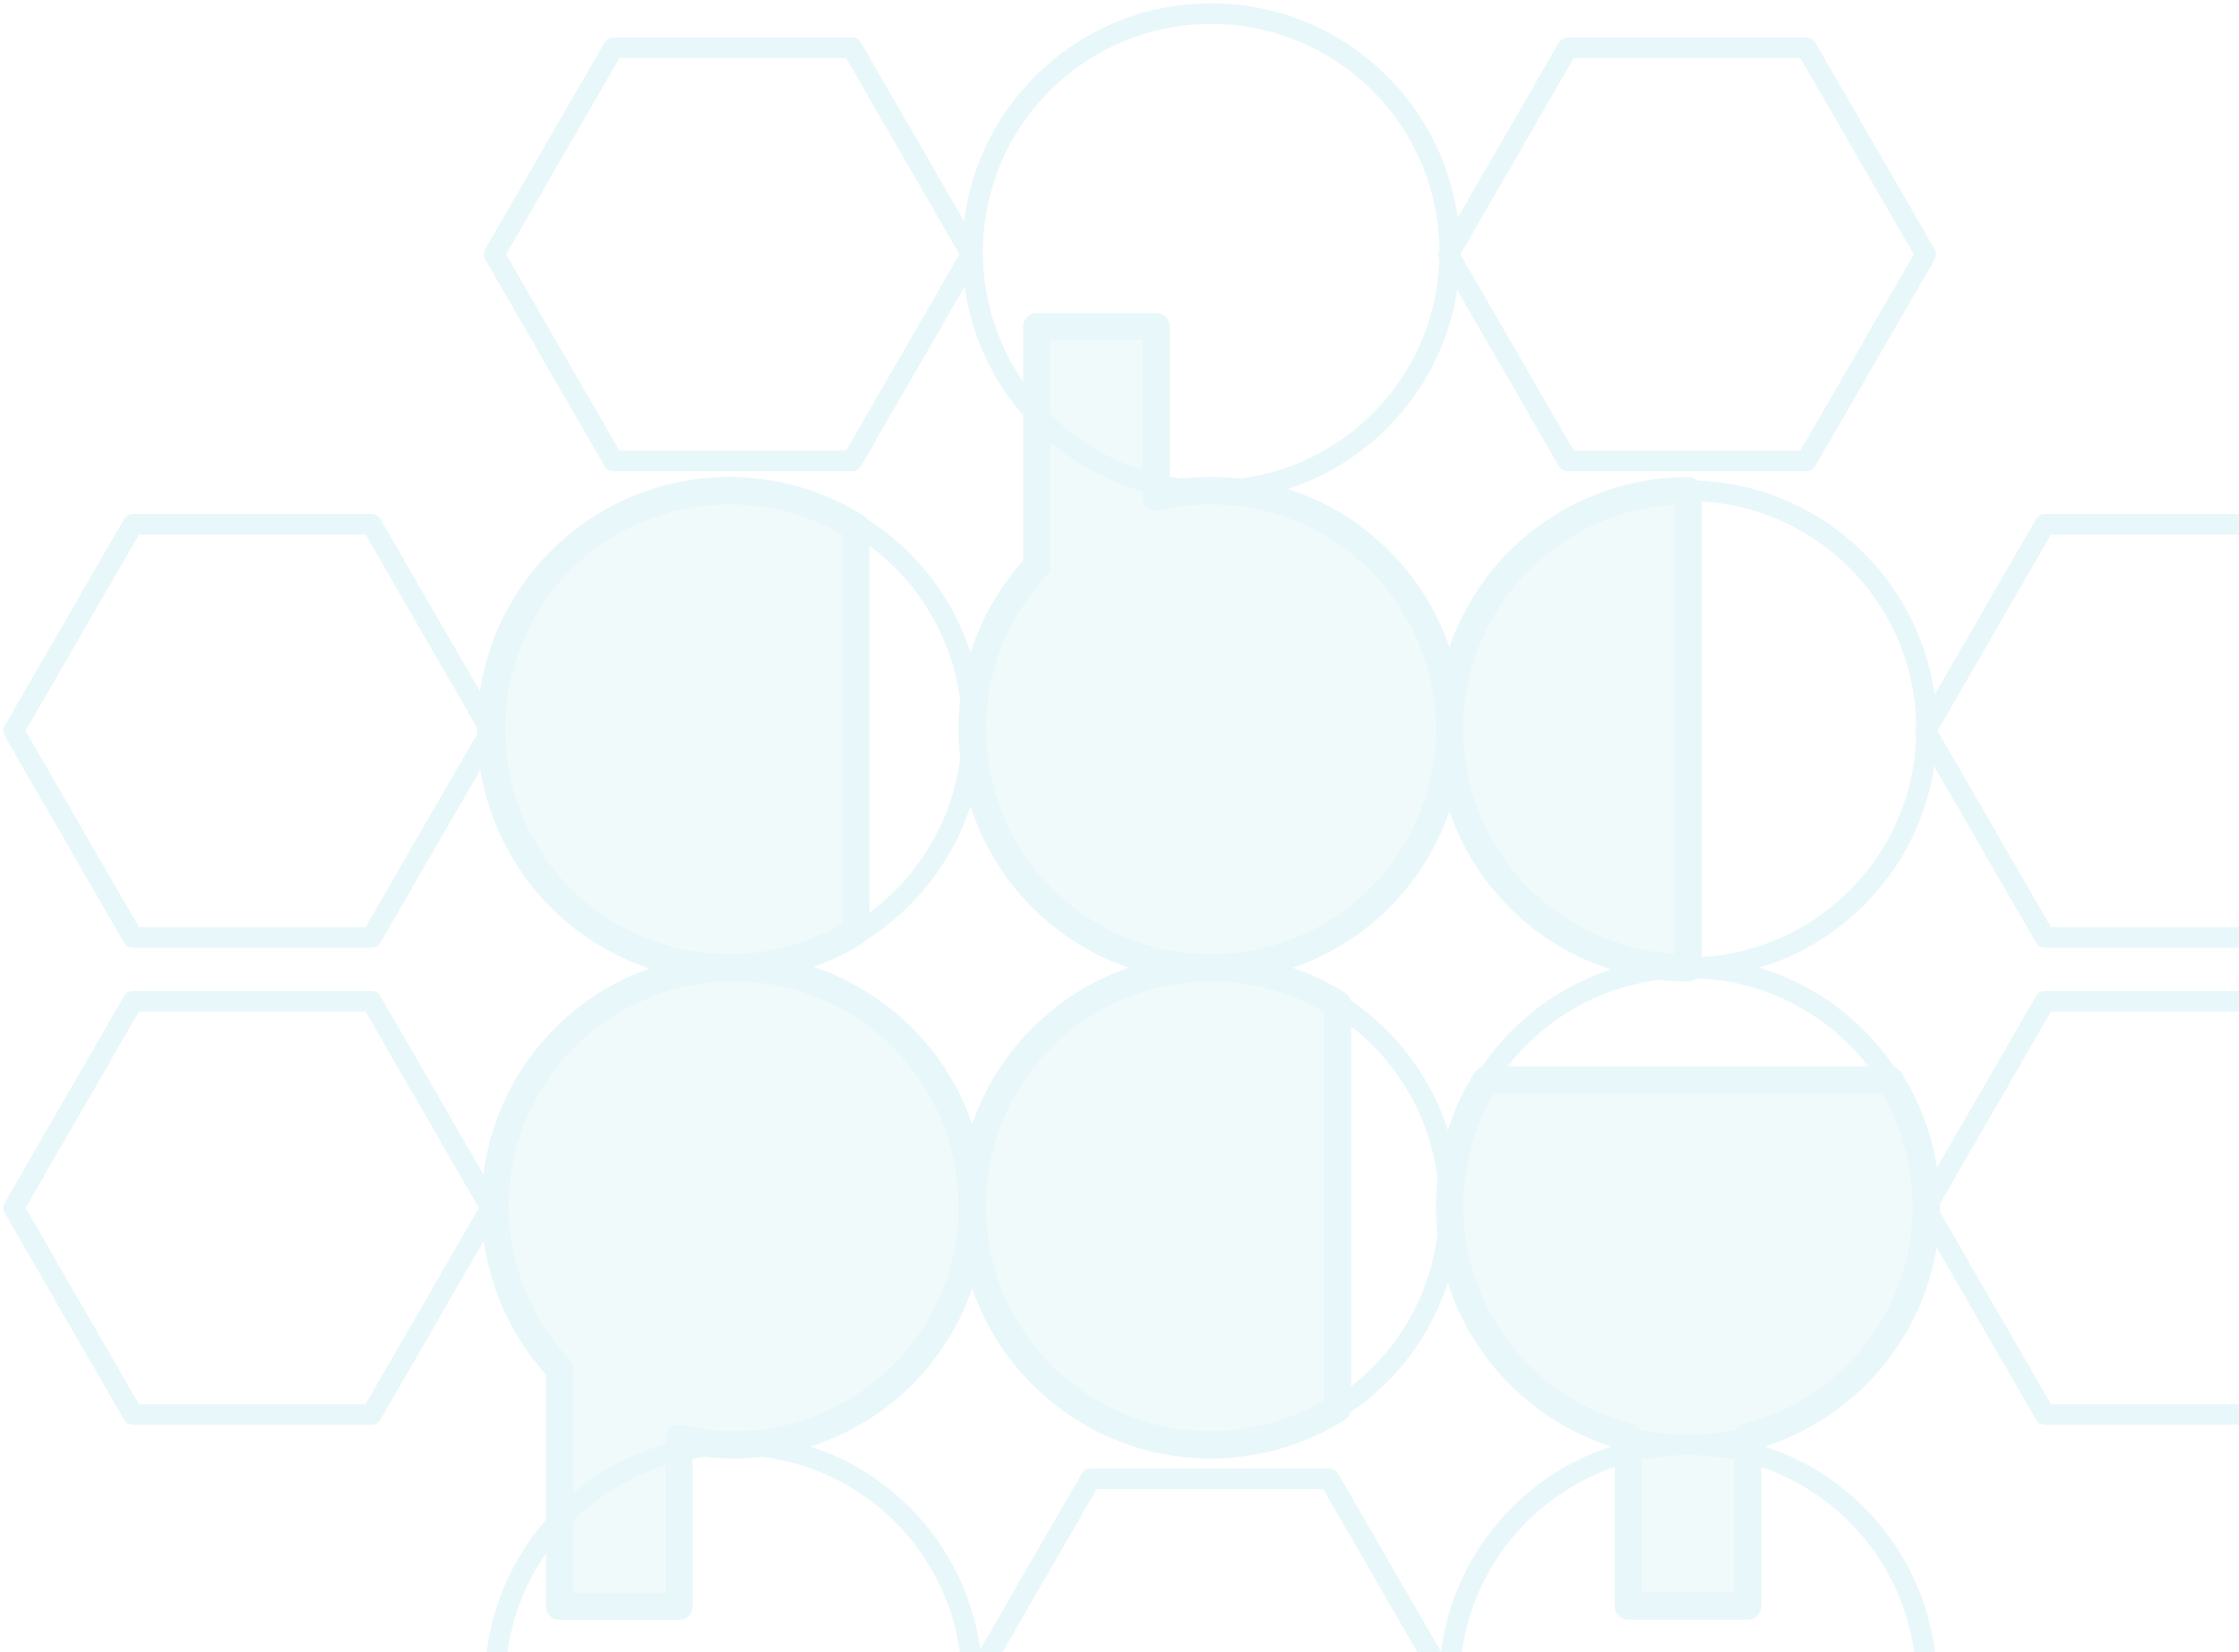
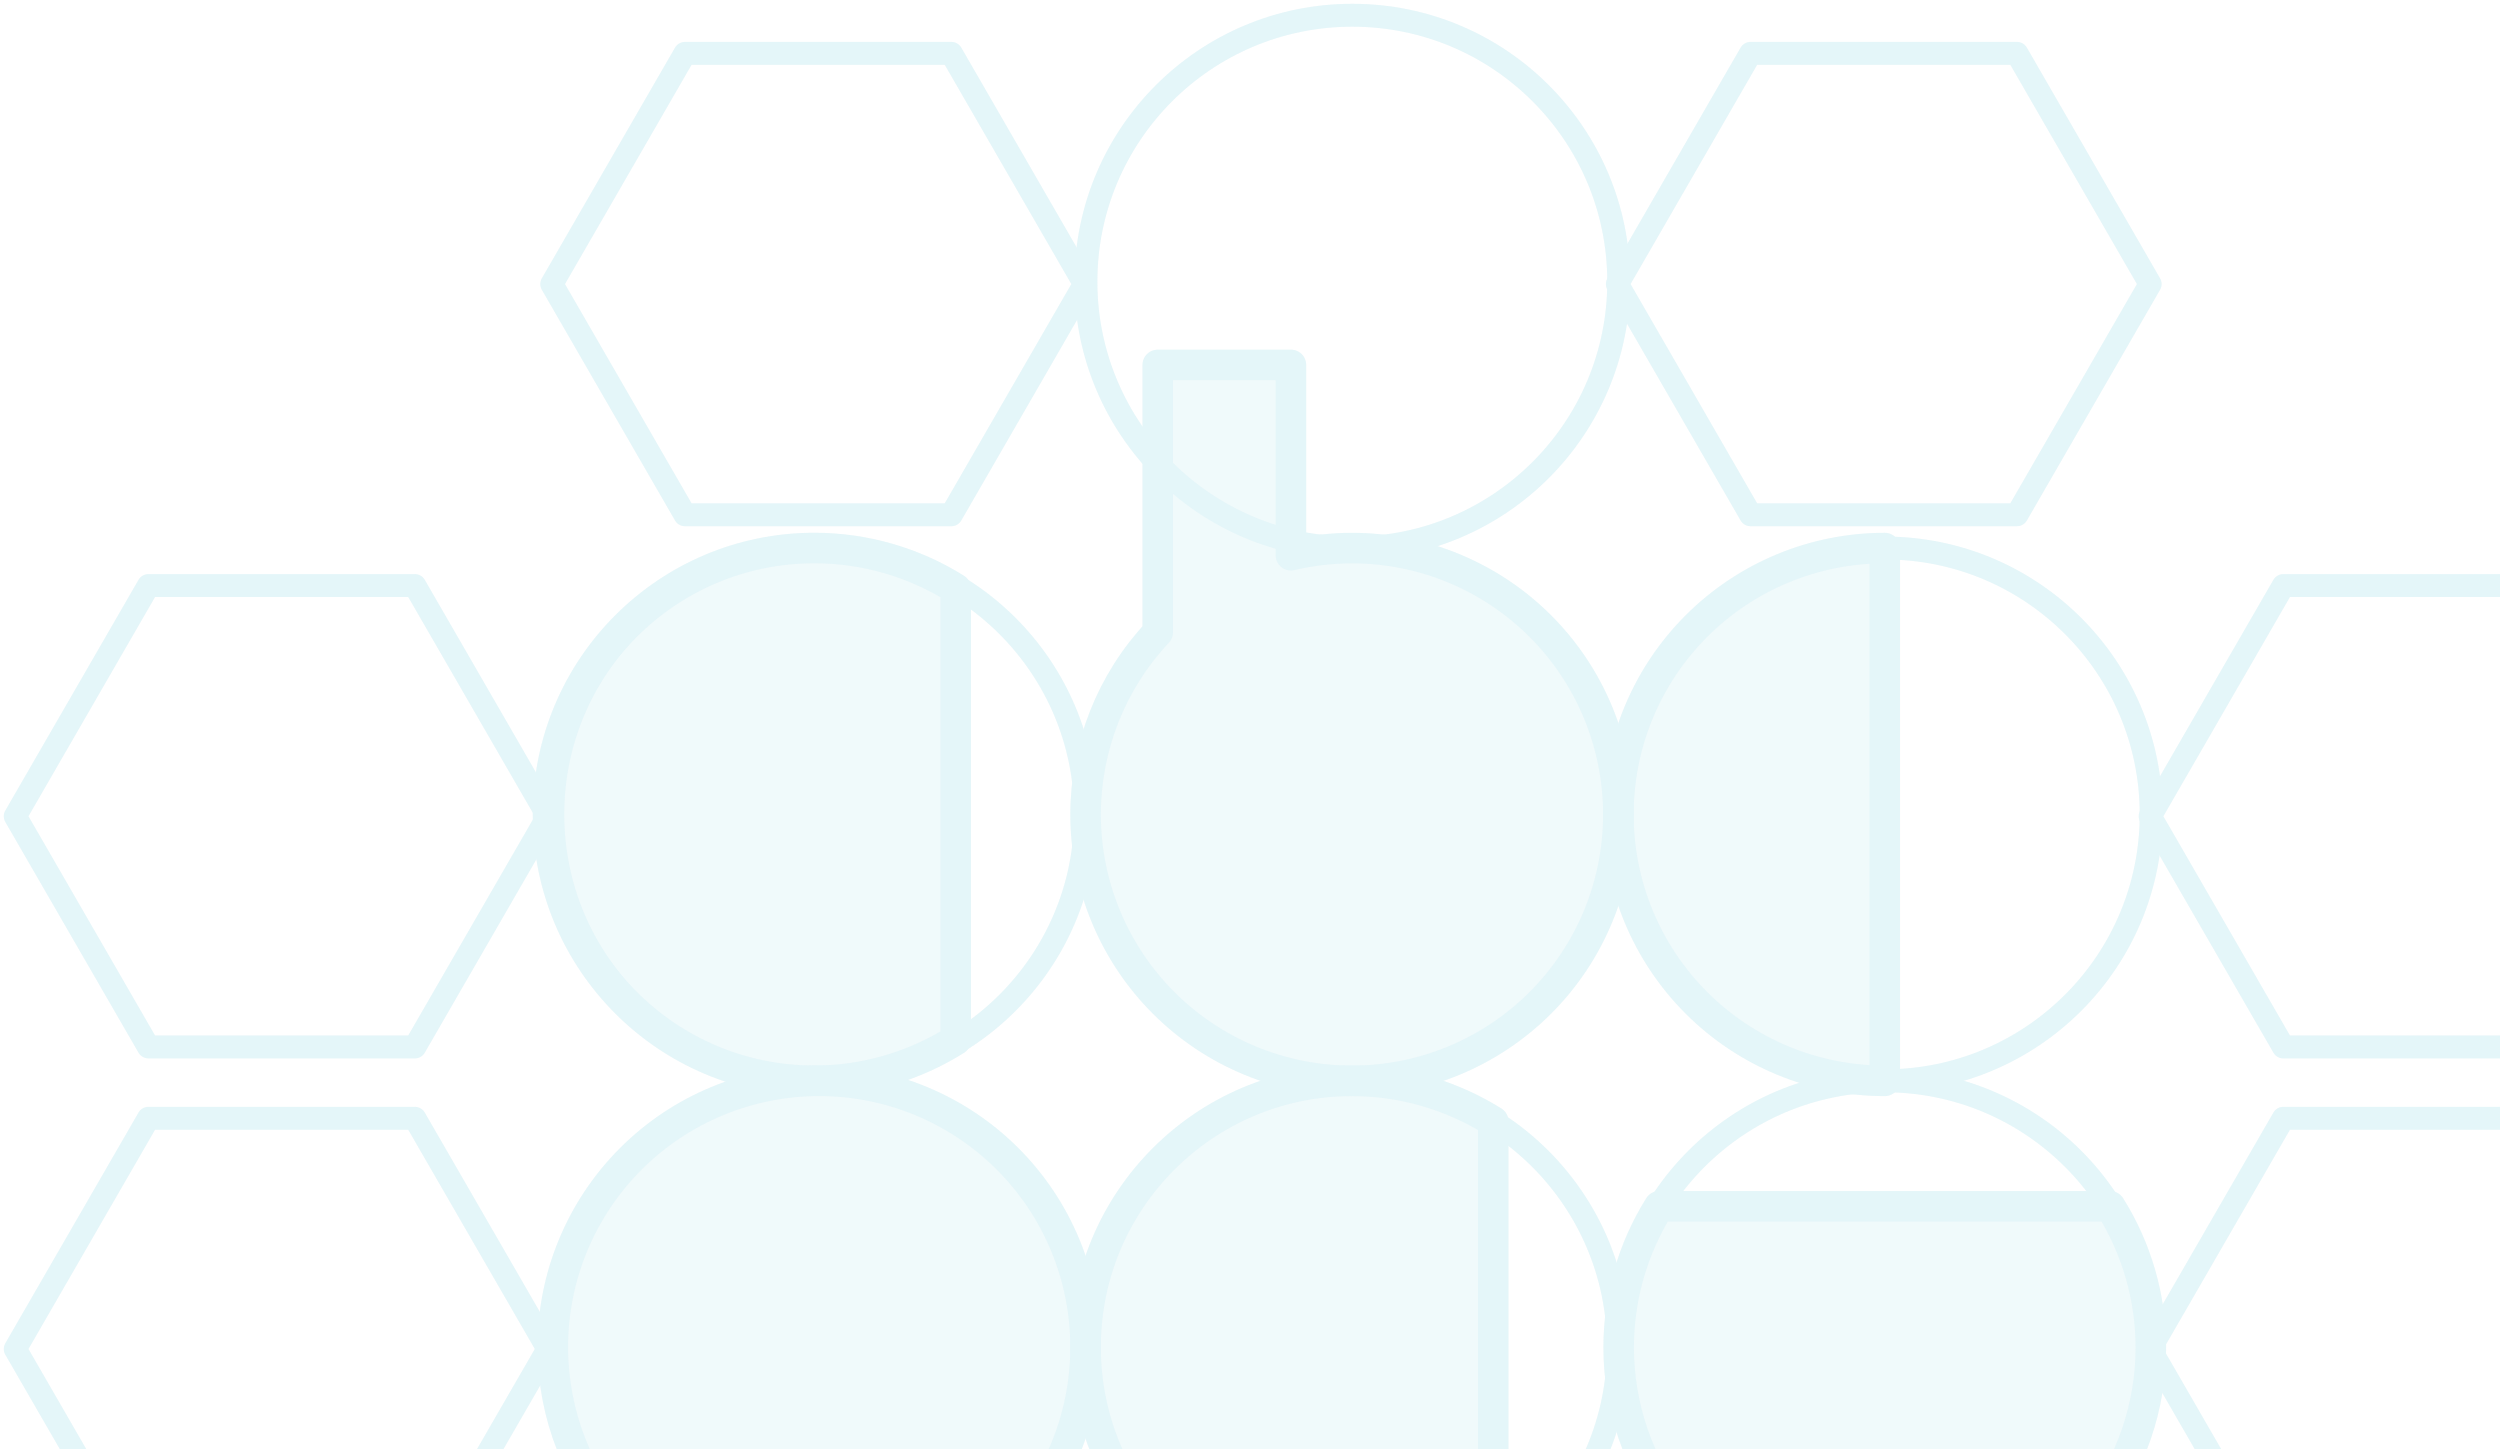
- <svg xmlns="http://www.w3.org/2000/svg" width="164" height="121" viewBox="0 0 164 121" fill="none">
-   <g opacity="0.14">
+ <svg xmlns="http://www.w3.org/2000/svg" width="164" height="95" viewBox="0 0 164 95" fill="none">
+   <g opacity="0.16">
    <g opacity="0.5">
      <path fill-rule="evenodd" clip-rule="evenodd" d="M141.049 18.634L132.311 33.769H114.835L106.098 18.634L114.835 3.5H132.311L141.049 18.634Z" stroke="#54BC89" stroke-width="1.5" stroke-linecap="square" stroke-linejoin="round" />
-       <path fill-rule="evenodd" clip-rule="evenodd" d="M106.098 123.48L97.36 138.614H79.884L71.147 123.48L79.884 108.346H97.36L106.098 123.48Z" stroke="#54BC89" stroke-width="1.5" stroke-linecap="square" stroke-linejoin="round" />
      <path d="M53.738 70.9C63.39 70.9 71.214 63.076 71.214 53.425C71.214 43.773 63.39 35.949 53.738 35.949C44.087 35.949 36.263 43.773 36.263 53.425C36.263 63.076 44.087 70.9 53.738 70.9Z" stroke="#54BC89" stroke-width="1.5" stroke-linecap="square" stroke-linejoin="round" />
      <path d="M123.641 70.9C133.293 70.9 141.117 63.076 141.117 53.425C141.117 43.773 133.293 35.949 123.641 35.949C113.99 35.949 106.166 43.773 106.166 53.425C106.166 63.076 113.99 70.9 123.641 70.9Z" stroke="#54BC89" stroke-width="1.5" stroke-linecap="square" stroke-linejoin="round" />
-       <path d="M88.69 105.855C98.341 105.855 106.166 98.03 106.166 88.379C106.166 78.727 98.341 70.903 88.69 70.903C79.038 70.903 71.214 78.727 71.214 88.379C71.214 98.03 79.038 105.855 88.69 105.855Z" stroke="#54BC89" stroke-width="1.5" stroke-linecap="square" stroke-linejoin="round" />
-       <path d="M123.641 105.855C133.293 105.855 141.117 98.03 141.117 88.379C141.117 78.727 133.293 70.903 123.641 70.903C113.99 70.903 106.166 78.727 106.166 88.379C106.166 98.03 113.99 105.855 123.641 105.855Z" stroke="#54BC89" stroke-width="1.5" stroke-linecap="square" stroke-linejoin="round" />
-       <path fill-rule="evenodd" clip-rule="evenodd" d="M97.957 73.564C95.179 71.826 91.967 70.904 88.689 70.903C79.038 70.904 71.214 78.728 71.214 88.379C71.215 98.03 79.038 105.854 88.689 105.855C91.968 105.847 95.18 104.924 97.957 103.182V73.564Z" fill="#54BC89" fill-opacity="0.566" stroke="#54BC89" stroke-width="2" stroke-linecap="square" stroke-linejoin="round" />
+       <path d="M88.69 105.854C98.341 105.854 106.166 98.029 106.166 88.378C106.166 78.726 98.341 70.902 88.69 70.902C79.038 70.902 71.214 78.726 71.214 88.378C71.214 98.029 79.038 105.854 88.69 105.854Z" stroke="#54BC89" stroke-width="1.5" stroke-linecap="square" stroke-linejoin="round" />
+       <path d="M123.641 105.854C133.293 105.854 141.117 98.029 141.117 88.378C141.117 78.726 133.293 70.902 123.641 70.902C113.99 70.902 106.166 78.726 106.166 88.378C106.166 98.029 113.99 105.854 123.641 105.854Z" stroke="#54BC89" stroke-width="1.5" stroke-linecap="square" stroke-linejoin="round" />
+       <path fill-rule="evenodd" clip-rule="evenodd" d="M97.957 73.563C95.179 71.825 91.967 70.903 88.689 70.902C79.038 70.903 71.214 78.727 71.214 88.378C71.215 98.029 79.038 105.853 88.689 105.854C91.968 105.846 95.18 104.923 97.957 103.181V73.563Z" fill="#54BC89" fill-opacity="0.566" stroke="#54BC89" stroke-width="2" stroke-linecap="square" stroke-linejoin="round" />
      <path fill-rule="evenodd" clip-rule="evenodd" d="M176 53.546L167.262 68.681H149.787L141.049 53.546L149.787 38.412H167.262L176 53.546Z" stroke="#54BC89" stroke-width="1.5" stroke-linecap="square" stroke-linejoin="round" />
-       <path fill-rule="evenodd" clip-rule="evenodd" d="M176 88.495L167.262 103.629H149.787L141.049 88.495L149.787 73.36H167.262L176 88.495Z" stroke="#54BC89" stroke-width="1.5" stroke-linecap="square" stroke-linejoin="round" />
+       <path fill-rule="evenodd" clip-rule="evenodd" d="M176 88.494L167.262 103.628H149.787L141.049 88.494L149.787 73.359H167.262L176 88.494Z" stroke="#54BC89" stroke-width="1.5" stroke-linecap="square" stroke-linejoin="round" />
      <path fill-rule="evenodd" clip-rule="evenodd" d="M35.951 53.546L27.213 68.681H9.738L1 53.546L9.738 38.412H27.213L35.951 53.546Z" stroke="#54BC89" stroke-width="1.5" stroke-linecap="square" stroke-linejoin="round" />
-       <path fill-rule="evenodd" clip-rule="evenodd" d="M35.951 88.495L27.213 103.629H9.738L1 88.495L9.738 73.36H27.213L35.951 88.495Z" stroke="#54BC89" stroke-width="1.5" stroke-linecap="square" stroke-linejoin="round" />
+       <path fill-rule="evenodd" clip-rule="evenodd" d="M35.951 88.494L27.213 103.628H9.738L1 88.494L9.738 73.359H27.213L35.951 88.494Z" stroke="#54BC89" stroke-width="1.5" stroke-linecap="square" stroke-linejoin="round" />
      <path d="M88.712 35.951C98.364 35.951 106.188 28.127 106.188 18.476C106.188 8.824 98.364 1 88.712 1C79.061 1 71.237 8.824 71.237 18.476C71.237 28.127 79.061 35.951 88.712 35.951Z" stroke="#54BC89" stroke-width="1.5" stroke-linecap="square" stroke-linejoin="round" />
-       <path d="M53.738 140.803C63.39 140.803 71.214 132.979 71.214 123.327C71.214 113.676 63.39 105.852 53.738 105.852C44.087 105.852 36.263 113.676 36.263 123.327C36.263 132.979 44.087 140.803 53.738 140.803Z" stroke="#54BC89" stroke-width="1.5" stroke-linecap="square" stroke-linejoin="round" />
-       <path d="M123.641 140.803C133.293 140.803 141.117 132.979 141.117 123.327C141.117 113.676 133.293 105.852 123.641 105.852C113.99 105.852 106.166 113.676 106.166 123.327C106.166 132.979 113.99 140.803 123.641 140.803Z" stroke="#54BC89" stroke-width="1.5" stroke-linecap="square" stroke-linejoin="round" />
-       <path fill-rule="evenodd" clip-rule="evenodd" d="M53.739 70.899C51.444 70.899 49.171 71.351 47.051 72.23C44.931 73.108 43.004 74.395 41.382 76.018C39.759 77.641 38.472 79.567 37.593 81.687C36.715 83.808 36.263 86.08 36.263 88.375C36.265 92.816 37.957 97.089 40.996 100.327V117.676H49.734V105.381C51.046 105.692 52.39 105.849 53.739 105.851C56.034 105.851 58.306 105.399 60.426 104.52C62.547 103.642 64.473 102.355 66.096 100.732C67.719 99.109 69.006 97.183 69.884 95.063C70.762 92.942 71.214 90.67 71.214 88.375C71.214 86.08 70.762 83.808 69.884 81.687C69.006 79.567 67.719 77.641 66.096 76.018C64.473 74.395 62.547 73.108 60.426 72.23C58.306 71.351 56.034 70.899 53.739 70.899Z" fill="#54BC89" fill-opacity="0.566" stroke="#54BC89" stroke-width="2" stroke-linecap="square" stroke-linejoin="round" />
-       <path fill-rule="evenodd" clip-rule="evenodd" d="M108.842 79.134C107.106 81.909 106.185 85.117 106.184 88.391C106.185 92.261 107.472 96.02 109.842 99.078C112.212 102.137 115.53 104.321 119.277 105.289V117.66H128.005V105.289C131.751 104.321 135.07 102.137 137.44 99.078C139.81 96.02 141.096 92.261 141.097 88.391C141.094 85.116 140.168 81.908 138.428 79.134H108.842Z" fill="#54BC89" fill-opacity="0.566" stroke="#54BC89" stroke-width="2" stroke-linecap="square" stroke-linejoin="round" />
+       <path fill-rule="evenodd" clip-rule="evenodd" d="M53.739 70.9C51.444 70.9 49.171 71.352 47.051 72.231C44.931 73.109 43.004 74.396 41.382 76.019C39.759 77.642 38.472 79.568 37.593 81.688C36.715 83.809 36.263 86.081 36.263 88.376C36.265 92.817 37.957 97.09 40.996 100.328V117.677H49.734V105.382C51.046 105.693 52.39 105.85 53.739 105.852C56.034 105.852 58.306 105.4 60.426 104.521C62.547 103.643 64.473 102.356 66.096 100.733C67.719 99.11 69.006 97.184 69.884 95.064C70.762 92.943 71.214 90.671 71.214 88.376C71.214 86.081 70.762 83.809 69.884 81.688C69.006 79.568 67.719 77.642 66.096 76.019C64.473 74.396 62.547 73.109 60.426 72.231C58.306 71.352 56.034 70.9 53.739 70.9Z" fill="#54BC89" fill-opacity="0.566" stroke="#54BC89" stroke-width="2" stroke-linecap="square" stroke-linejoin="round" />
+       <path fill-rule="evenodd" clip-rule="evenodd" d="M108.842 79.133C107.106 81.908 106.185 85.116 106.184 88.39C106.185 92.26 107.472 96.019 109.842 99.077C112.212 102.136 115.53 104.32 119.277 105.288V117.659H128.005V105.288C131.751 104.32 135.07 102.136 137.44 99.077C139.81 96.019 141.096 92.26 141.097 88.39C141.094 85.115 140.168 81.907 138.428 79.133H108.842Z" fill="#54BC89" fill-opacity="0.566" stroke="#54BC89" stroke-width="2" stroke-linecap="square" stroke-linejoin="round" />
      <path fill-rule="evenodd" clip-rule="evenodd" d="M71.147 18.634L62.409 33.769H44.933L36.195 18.634L44.933 3.5H62.409L71.147 18.634Z" stroke="#54BC89" stroke-width="1.5" stroke-linecap="square" stroke-linejoin="round" />
      <path fill-rule="evenodd" clip-rule="evenodd" d="M75.947 23.939V41.477C72.908 44.715 71.216 48.989 71.214 53.429C71.214 55.724 71.666 57.997 72.544 60.117C73.422 62.237 74.71 64.164 76.332 65.787C77.955 67.409 79.882 68.697 82.002 69.575C84.122 70.453 86.394 70.905 88.689 70.905C90.984 70.905 93.257 70.453 95.377 69.575C97.497 68.697 99.424 67.409 101.047 65.787C102.669 64.164 103.957 62.237 104.835 60.117C105.713 57.997 106.165 55.724 106.165 53.429C106.165 51.135 105.713 48.862 104.835 46.742C103.957 44.621 102.669 42.695 101.047 41.072C99.424 39.45 97.497 38.162 95.377 37.284C93.257 36.406 90.984 35.954 88.689 35.954C87.341 35.955 85.997 36.113 84.685 36.423V23.939H75.947Z" fill="#54BC89" fill-opacity="0.566" stroke="#54BC89" stroke-width="2" stroke-linecap="square" stroke-linejoin="round" />
      <path fill-rule="evenodd" clip-rule="evenodd" d="M62.694 38.61C59.916 36.872 56.704 35.95 53.426 35.949C43.775 35.95 35.951 43.774 35.951 53.425C35.952 63.076 43.775 70.9 53.426 70.9C56.705 70.9 59.917 69.97 62.694 68.227V38.61Z" fill="#54BC89" fill-opacity="0.566" stroke="#54BC89" stroke-width="2" stroke-linecap="square" stroke-linejoin="round" />
-       <path fill-rule="evenodd" clip-rule="evenodd" d="M123.641 35.954C119.006 35.954 114.561 37.796 111.284 41.073C108.007 44.35 106.165 48.795 106.166 53.43C106.166 58.065 108.007 62.51 111.284 65.787C114.561 69.064 119.006 70.905 123.641 70.905V35.954Z" fill="#54BC89" fill-opacity="0.566" stroke="#54BC89" stroke-width="2" stroke-linecap="square" stroke-linejoin="round" />
+       <path fill-rule="evenodd" clip-rule="evenodd" d="M123.641 35.953C119.006 35.953 114.561 37.795 111.284 41.072C108.007 44.349 106.165 48.794 106.166 53.429C106.166 58.064 108.007 62.509 111.284 65.786C114.561 69.063 119.006 70.904 123.641 70.904V35.953Z" fill="#54BC89" fill-opacity="0.566" stroke="#54BC89" stroke-width="2" stroke-linecap="square" stroke-linejoin="round" />
    </g>
    <g opacity="0.5">
      <path fill-rule="evenodd" clip-rule="evenodd" d="M141.049 18.634L132.311 33.769H114.835L106.098 18.634L114.835 3.5H132.311L141.049 18.634Z" stroke="#00A8F3" stroke-width="1.5" stroke-linecap="square" stroke-linejoin="round" />
-       <path fill-rule="evenodd" clip-rule="evenodd" d="M106.098 123.48L97.36 138.614H79.884L71.147 123.48L79.884 108.346H97.36L106.098 123.48Z" stroke="#00A8F3" stroke-width="1.5" stroke-linecap="square" stroke-linejoin="round" />
      <path d="M53.738 70.9C63.39 70.9 71.214 63.076 71.214 53.425C71.214 43.773 63.39 35.949 53.738 35.949C44.087 35.949 36.263 43.773 36.263 53.425C36.263 63.076 44.087 70.9 53.738 70.9Z" stroke="#00A8F3" stroke-width="1.5" stroke-linecap="square" stroke-linejoin="round" />
      <path d="M123.641 70.9C133.293 70.9 141.117 63.076 141.117 53.425C141.117 43.773 133.293 35.949 123.641 35.949C113.99 35.949 106.166 43.773 106.166 53.425C106.166 63.076 113.99 70.9 123.641 70.9Z" stroke="#00A8F3" stroke-width="1.5" stroke-linecap="square" stroke-linejoin="round" />
-       <path d="M88.69 105.855C98.341 105.855 106.166 98.03 106.166 88.379C106.166 78.727 98.341 70.903 88.69 70.903C79.038 70.903 71.214 78.727 71.214 88.379C71.214 98.03 79.038 105.855 88.69 105.855Z" stroke="#00A8F3" stroke-width="1.5" stroke-linecap="square" stroke-linejoin="round" />
-       <path d="M123.641 105.855C133.293 105.855 141.117 98.03 141.117 88.379C141.117 78.727 133.293 70.903 123.641 70.903C113.99 70.903 106.166 78.727 106.166 88.379C106.166 98.03 113.99 105.855 123.641 105.855Z" stroke="#00A8F3" stroke-width="1.5" stroke-linecap="square" stroke-linejoin="round" />
-       <path fill-rule="evenodd" clip-rule="evenodd" d="M97.957 73.564C95.179 71.826 91.967 70.904 88.689 70.903C79.038 70.904 71.214 78.728 71.214 88.379C71.215 98.03 79.038 105.854 88.689 105.855C91.968 105.847 95.18 104.924 97.957 103.182V73.564Z" fill="#00A8F3" fill-opacity="0.466" stroke="#00A8F3" stroke-width="2" stroke-linecap="square" stroke-linejoin="round" />
+       <path d="M88.69 105.854C98.341 105.854 106.166 98.029 106.166 88.378C106.166 78.726 98.341 70.902 88.69 70.902C79.038 70.902 71.214 78.726 71.214 88.378C71.214 98.029 79.038 105.854 88.69 105.854Z" stroke="#00A8F3" stroke-width="1.5" stroke-linecap="square" stroke-linejoin="round" />
+       <path d="M123.641 105.854C133.293 105.854 141.117 98.029 141.117 88.378C141.117 78.726 133.293 70.902 123.641 70.902C113.99 70.902 106.166 78.726 106.166 88.378C106.166 98.029 113.99 105.854 123.641 105.854Z" stroke="#00A8F3" stroke-width="1.5" stroke-linecap="square" stroke-linejoin="round" />
+       <path fill-rule="evenodd" clip-rule="evenodd" d="M97.957 73.563C95.179 71.825 91.967 70.903 88.689 70.902C79.038 70.903 71.214 78.727 71.214 88.378C71.215 98.029 79.038 105.853 88.689 105.854C91.968 105.846 95.18 104.923 97.957 103.181V73.563Z" fill="#00A8F3" fill-opacity="0.466" stroke="#00A8F3" stroke-width="2" stroke-linecap="square" stroke-linejoin="round" />
      <path fill-rule="evenodd" clip-rule="evenodd" d="M176 53.546L167.262 68.681H149.787L141.049 53.546L149.787 38.412H167.262L176 53.546Z" stroke="#00A8F3" stroke-width="1.5" stroke-linecap="square" stroke-linejoin="round" />
-       <path fill-rule="evenodd" clip-rule="evenodd" d="M176 88.495L167.262 103.629H149.787L141.049 88.495L149.787 73.36H167.262L176 88.495Z" stroke="#00A8F3" stroke-width="1.5" stroke-linecap="square" stroke-linejoin="round" />
+       <path fill-rule="evenodd" clip-rule="evenodd" d="M176 88.494L167.262 103.628H149.787L141.049 88.494L149.787 73.359H167.262L176 88.494Z" stroke="#00A8F3" stroke-width="1.5" stroke-linecap="square" stroke-linejoin="round" />
      <path fill-rule="evenodd" clip-rule="evenodd" d="M35.951 53.546L27.213 68.681H9.738L1 53.546L9.738 38.412H27.213L35.951 53.546Z" stroke="#00A8F3" stroke-width="1.5" stroke-linecap="square" stroke-linejoin="round" />
-       <path fill-rule="evenodd" clip-rule="evenodd" d="M35.951 88.495L27.213 103.629H9.738L1 88.495L9.738 73.36H27.213L35.951 88.495Z" stroke="#00A8F3" stroke-width="1.5" stroke-linecap="square" stroke-linejoin="round" />
+       <path fill-rule="evenodd" clip-rule="evenodd" d="M35.951 88.494L27.213 103.628H9.738L1 88.494L9.738 73.359H27.213L35.951 88.494Z" stroke="#00A8F3" stroke-width="1.5" stroke-linecap="square" stroke-linejoin="round" />
      <path d="M88.712 35.951C98.364 35.951 106.188 28.127 106.188 18.476C106.188 8.824 98.364 1 88.712 1C79.061 1 71.237 8.824 71.237 18.476C71.237 28.127 79.061 35.951 88.712 35.951Z" stroke="#00A8F3" stroke-width="1.5" stroke-linecap="square" stroke-linejoin="round" />
-       <path d="M53.738 140.803C63.39 140.803 71.214 132.979 71.214 123.327C71.214 113.676 63.39 105.852 53.738 105.852C44.087 105.852 36.263 113.676 36.263 123.327C36.263 132.979 44.087 140.803 53.738 140.803Z" stroke="#00A8F3" stroke-width="1.5" stroke-linecap="square" stroke-linejoin="round" />
-       <path d="M123.641 140.803C133.293 140.803 141.117 132.979 141.117 123.327C141.117 113.676 133.293 105.852 123.641 105.852C113.99 105.852 106.166 113.676 106.166 123.327C106.166 132.979 113.99 140.803 123.641 140.803Z" stroke="#00A8F3" stroke-width="1.5" stroke-linecap="square" stroke-linejoin="round" />
-       <path fill-rule="evenodd" clip-rule="evenodd" d="M53.739 70.899C51.444 70.899 49.171 71.351 47.051 72.23C44.931 73.108 43.004 74.395 41.382 76.018C39.759 77.641 38.472 79.567 37.593 81.687C36.715 83.808 36.263 86.08 36.263 88.375C36.265 92.816 37.957 97.089 40.996 100.327V117.676H49.734V105.381C51.046 105.692 52.39 105.849 53.739 105.851C56.034 105.851 58.306 105.399 60.426 104.52C62.547 103.642 64.473 102.355 66.096 100.732C67.719 99.109 69.006 97.183 69.884 95.063C70.762 92.942 71.214 90.67 71.214 88.375C71.214 86.08 70.762 83.808 69.884 81.687C69.006 79.567 67.719 77.641 66.096 76.018C64.473 74.395 62.547 73.108 60.426 72.23C58.306 71.351 56.034 70.899 53.739 70.899Z" fill="#00A8F3" fill-opacity="0.466" stroke="#00A8F3" stroke-width="2" stroke-linecap="square" stroke-linejoin="round" />
-       <path fill-rule="evenodd" clip-rule="evenodd" d="M108.842 79.134C107.106 81.909 106.185 85.117 106.184 88.391C106.185 92.261 107.472 96.02 109.842 99.078C112.212 102.137 115.53 104.321 119.277 105.289V117.66H128.005V105.289C131.751 104.321 135.07 102.137 137.44 99.078C139.81 96.02 141.096 92.261 141.097 88.391C141.094 85.116 140.168 81.908 138.428 79.134H108.842Z" fill="#00A8F3" fill-opacity="0.466" stroke="#00A8F3" stroke-width="2" stroke-linecap="square" stroke-linejoin="round" />
+       <path fill-rule="evenodd" clip-rule="evenodd" d="M53.739 70.9C51.444 70.9 49.171 71.352 47.051 72.231C44.931 73.109 43.004 74.396 41.382 76.019C39.759 77.642 38.472 79.568 37.593 81.688C36.715 83.809 36.263 86.081 36.263 88.376C36.265 92.817 37.957 97.09 40.996 100.328V117.677H49.734V105.382C51.046 105.693 52.39 105.85 53.739 105.852C56.034 105.852 58.306 105.4 60.426 104.521C62.547 103.643 64.473 102.356 66.096 100.733C67.719 99.11 69.006 97.184 69.884 95.064C70.762 92.943 71.214 90.671 71.214 88.376C71.214 86.081 70.762 83.809 69.884 81.688C69.006 79.568 67.719 77.642 66.096 76.019C64.473 74.396 62.547 73.109 60.426 72.231C58.306 71.352 56.034 70.9 53.739 70.9Z" fill="#00A8F3" fill-opacity="0.466" stroke="#00A8F3" stroke-width="2" stroke-linecap="square" stroke-linejoin="round" />
+       <path fill-rule="evenodd" clip-rule="evenodd" d="M108.842 79.133C107.106 81.908 106.185 85.116 106.184 88.39C106.185 92.26 107.472 96.019 109.842 99.077C112.212 102.136 115.53 104.32 119.277 105.288V117.659H128.005V105.288C131.751 104.32 135.07 102.136 137.44 99.077C139.81 96.019 141.096 92.26 141.097 88.39C141.094 85.115 140.168 81.907 138.428 79.133H108.842Z" fill="#00A8F3" fill-opacity="0.466" stroke="#00A8F3" stroke-width="2" stroke-linecap="square" stroke-linejoin="round" />
      <path fill-rule="evenodd" clip-rule="evenodd" d="M71.147 18.634L62.409 33.769H44.933L36.195 18.634L44.933 3.5H62.409L71.147 18.634Z" stroke="#00A8F3" stroke-width="1.5" stroke-linecap="square" stroke-linejoin="round" />
      <path fill-rule="evenodd" clip-rule="evenodd" d="M75.947 23.939V41.477C72.908 44.715 71.216 48.989 71.214 53.429C71.214 55.724 71.666 57.997 72.544 60.117C73.422 62.237 74.71 64.164 76.332 65.787C77.955 67.409 79.882 68.697 82.002 69.575C84.122 70.453 86.394 70.905 88.689 70.905C90.984 70.905 93.257 70.453 95.377 69.575C97.497 68.697 99.424 67.409 101.047 65.787C102.669 64.164 103.957 62.237 104.835 60.117C105.713 57.997 106.165 55.724 106.165 53.429C106.165 51.135 105.713 48.862 104.835 46.742C103.957 44.621 102.669 42.695 101.047 41.072C99.424 39.45 97.497 38.162 95.377 37.284C93.257 36.406 90.984 35.954 88.689 35.954C87.341 35.955 85.997 36.113 84.685 36.423V23.939H75.947Z" fill="#00A8F3" fill-opacity="0.466" stroke="#00A8F3" stroke-width="2" stroke-linecap="square" stroke-linejoin="round" />
      <path fill-rule="evenodd" clip-rule="evenodd" d="M62.694 38.61C59.916 36.872 56.704 35.95 53.426 35.949C43.775 35.95 35.951 43.774 35.951 53.425C35.952 63.076 43.775 70.9 53.426 70.9C56.705 70.9 59.917 69.97 62.694 68.227V38.61Z" fill="#00A8F3" fill-opacity="0.466" stroke="#00A8F3" stroke-width="2" stroke-linecap="square" stroke-linejoin="round" />
-       <path fill-rule="evenodd" clip-rule="evenodd" d="M123.641 35.954C119.006 35.954 114.561 37.796 111.284 41.073C108.007 44.35 106.165 48.795 106.166 53.43C106.166 58.065 108.007 62.51 111.284 65.787C114.561 69.064 119.006 70.905 123.641 70.905V35.954Z" fill="#00A8F3" fill-opacity="0.466" stroke="#00A8F3" stroke-width="2" stroke-linecap="square" stroke-linejoin="round" />
+       <path fill-rule="evenodd" clip-rule="evenodd" d="M123.641 35.953C119.006 35.953 114.561 37.795 111.284 41.072C108.007 44.349 106.165 48.794 106.166 53.429C106.166 58.064 108.007 62.509 111.284 65.786C114.561 69.063 119.006 70.904 123.641 70.904V35.953Z" fill="#00A8F3" fill-opacity="0.466" stroke="#00A8F3" stroke-width="2" stroke-linecap="square" stroke-linejoin="round" />
    </g>
  </g>
</svg>
